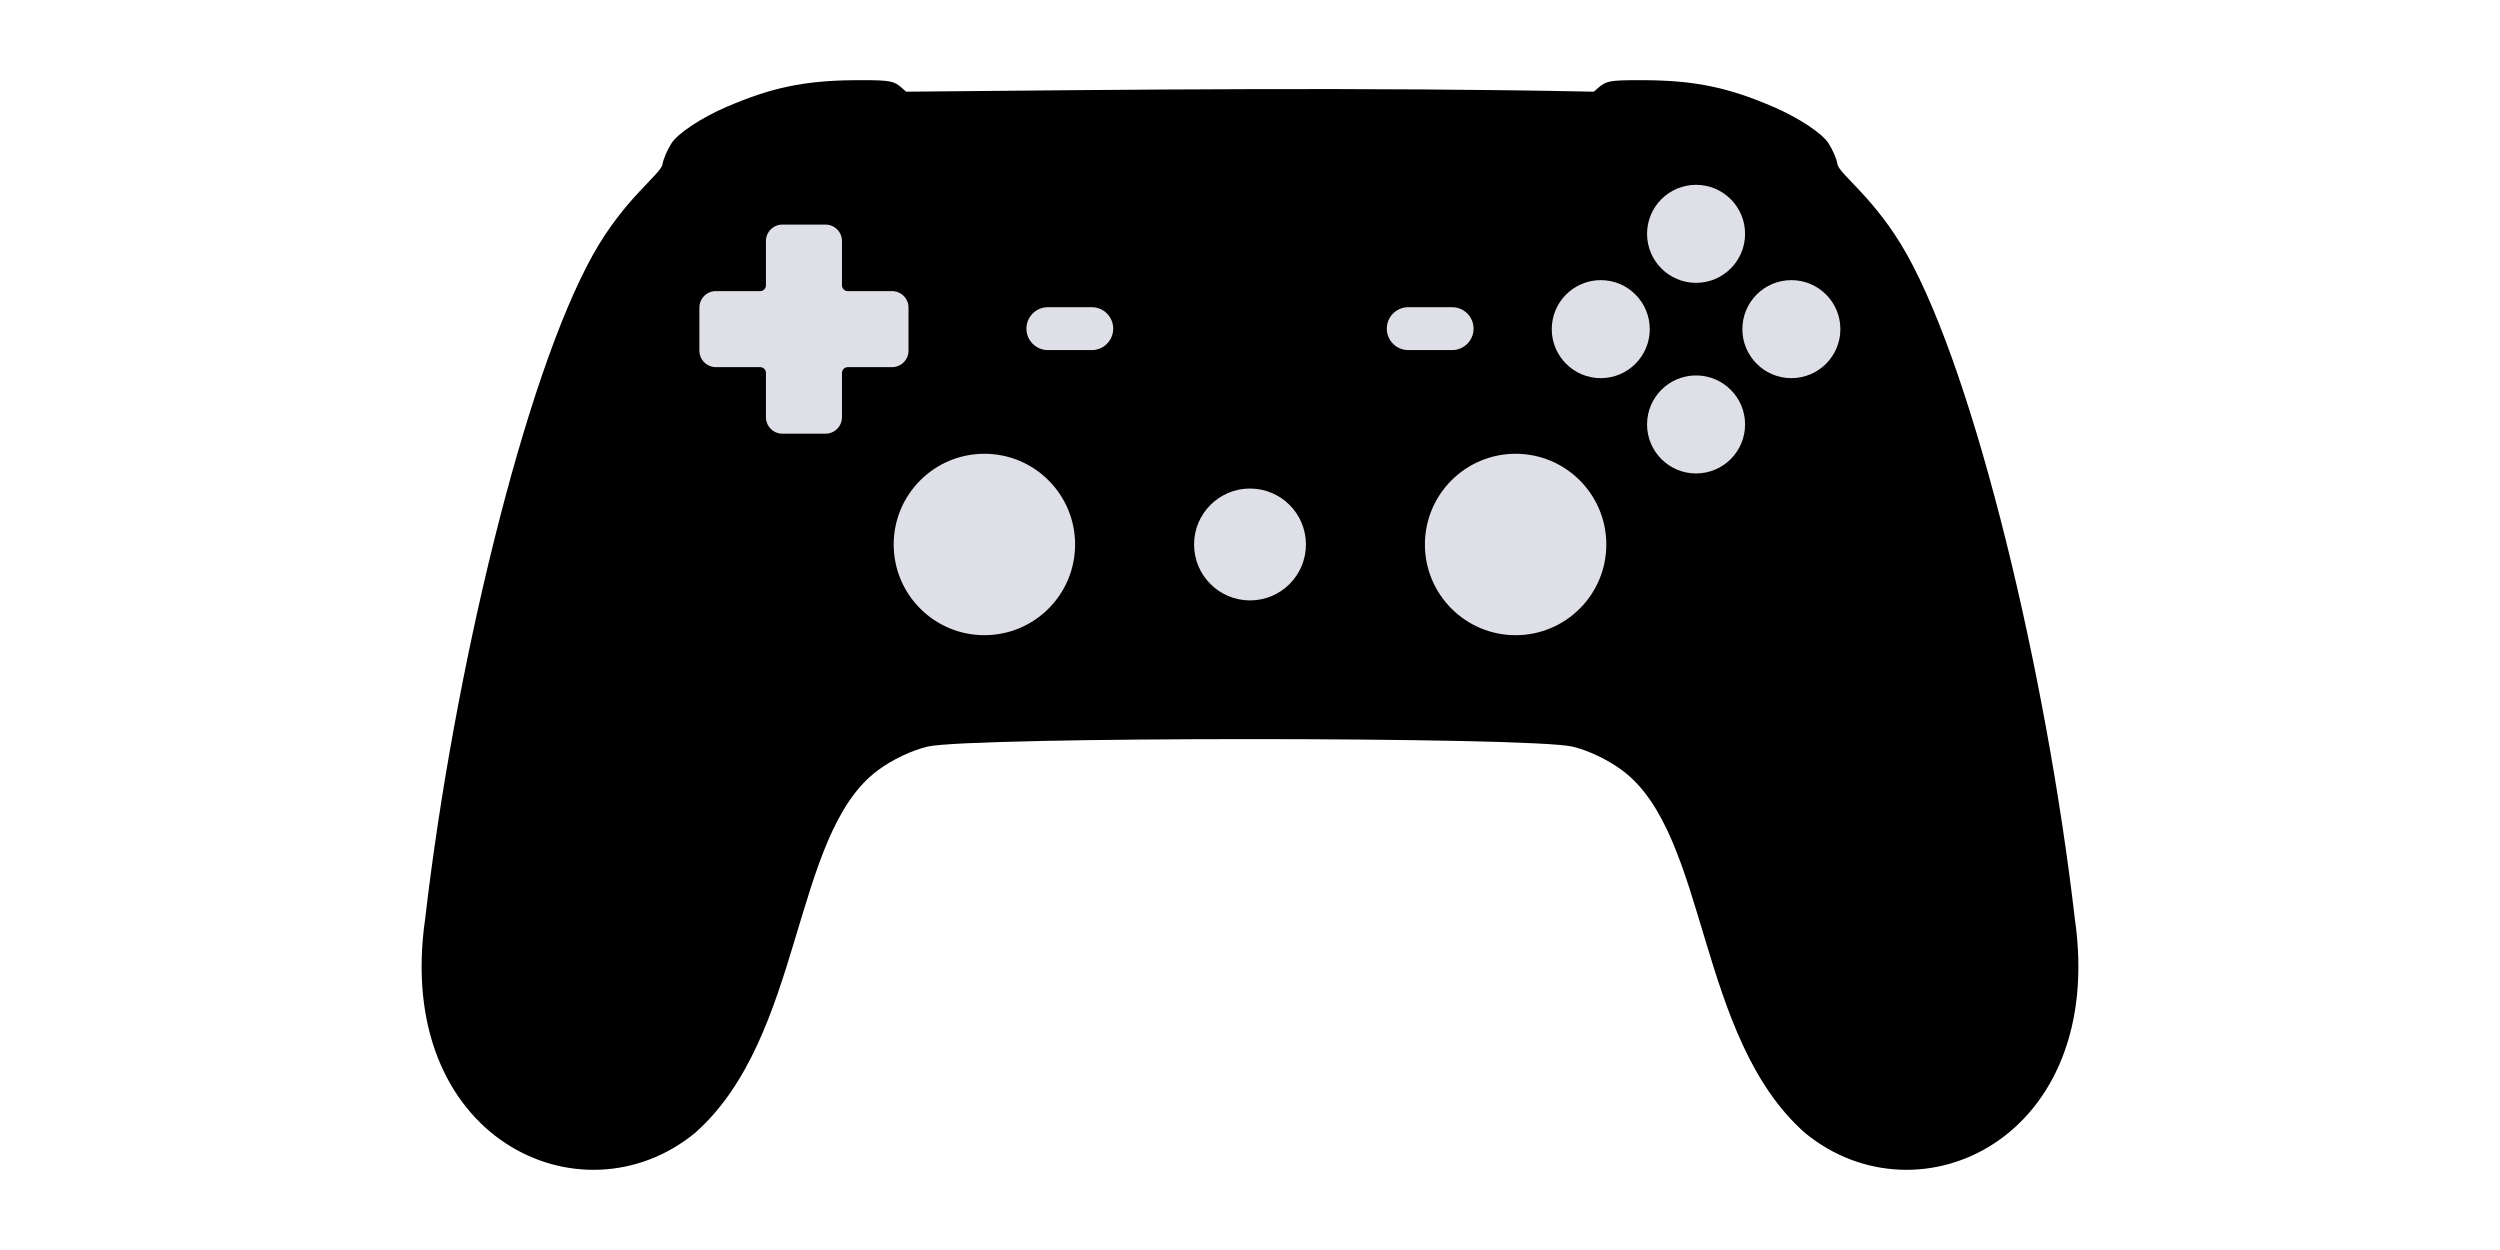
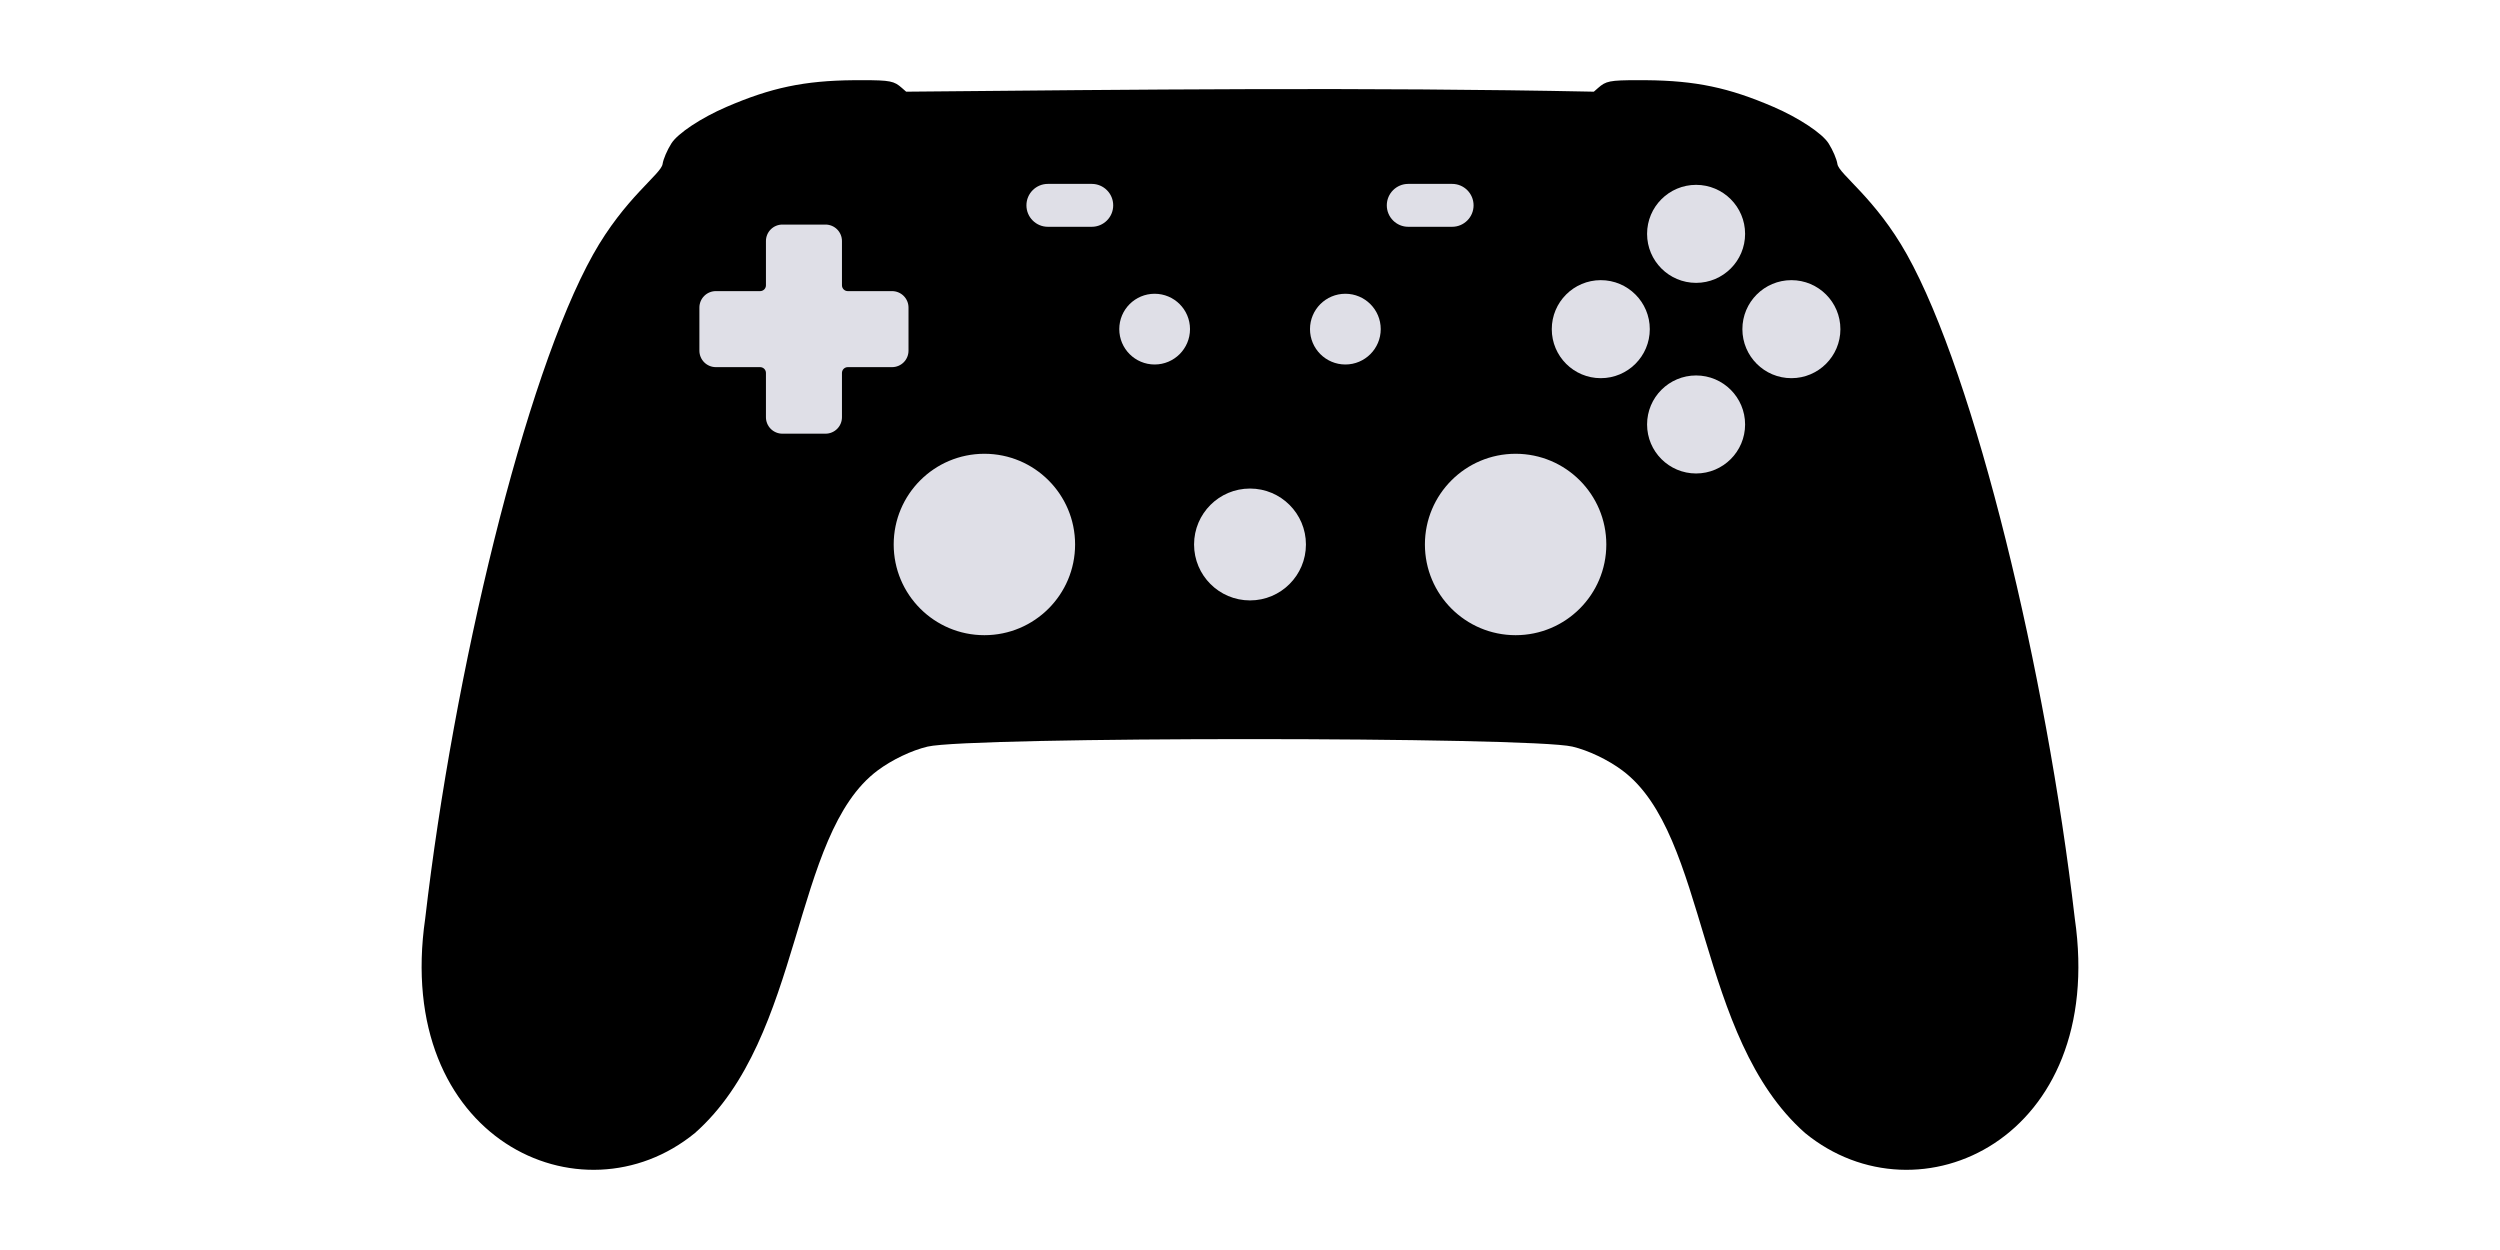
<svg xmlns="http://www.w3.org/2000/svg" xml:space="preserve" width="1000" height="500">
-   <g transform="translate(2706.98 1089.105)">
-     <path d="M78.02 10.432c-5.185.1-10.337.619-15.366 2.066-5.05 1.584-8.728 3.738-8.908 4.315-.096.888-.048 1.792-.058 2.685-12.433 7.842-19.76 23.362-17.13 40.912l.003.006c6.167 28.155 33.19 33.078 45.712 30.072h.006c4.02-.899 7.163-2.44 7.293-2.42 9.174 3.826 19.12 2.392 25.21-6.1 6.938-.268 17.887-.232 23.894 0 6.088 8.492 16.035 9.926 25.209 6.1.13-.02 3.272 1.521 7.293 2.42h.006c12.522 3.006 39.545-1.917 45.713-30.072l.002-.006c2.63-17.55-4.697-33.07-17.13-40.912-.01-.893.038-1.797-.058-2.686-.18-.576-3.858-2.73-8.908-4.314-5.029-1.447-10.18-1.966-15.365-2.066s-10.404.218-15.569.445c-.488.083-.837.632-.837 1.053l-.018 1.373h-64.57l-.018-1.373c0-.421-.35-.97-.838-1.053-5.164-.227-10.384-.546-15.568-.445" style="display:inline;fill:#000;fill-opacity:1;stroke-width:2.272;stroke-linecap:round;stroke-linejoin:round" transform="translate(-109.763 5.398)scale(4.81156)" />
-     <path d="M226.724 138.778a11.634 11.634 0 0 0-11.662 11.665v31.293a4.107 4.107 0 0 1-4.112 4.111h-31.293a11.634 11.634 0 0 0-11.664 11.661v30.446a11.634 11.634 0 0 0 11.664 11.66h31.293a4.107 4.107 0 0 1 4.112 4.11v31.295a11.634 11.634 0 0 0 11.662 11.664h30.448a11.634 11.634 0 0 0 11.66-11.664v-31.294a4.107 4.107 0 0 1 4.11-4.11h31.298a11.634 11.634 0 0 0 11.658-11.661v-30.446a11.634 11.634 0 0 0-11.66-11.66H272.94a4.107 4.107 0 0 1-4.111-4.112v-31.294a11.634 11.634 0 0 0-11.657-11.663z" style="fill:#dfdfe7;fill-opacity:1;fill-rule:evenodd;stroke:none;stroke-width:4.946;stroke-miterlimit:7;paint-order:stroke markers fill" />
-     <circle cx="632.193" cy="349.565" r="60.564" style="font-variation-settings:normal;vector-effect:none;fill:#dfdfe7;fill-opacity:1;fill-rule:evenodd;stroke-width:59.723;stroke-linecap:butt;stroke-linejoin:miter;stroke-miterlimit:4;stroke-dasharray:none;stroke-dashoffset:0;stroke-opacity:1;-inkscape-stroke:none;stop-color:#000" />
-     <circle cx="-367.807" cy="349.565" r="60.564" style="font-variation-settings:normal;vector-effect:none;fill:#dfdfe7;fill-opacity:1;fill-rule:evenodd;stroke-width:59.723;stroke-linecap:butt;stroke-linejoin:miter;stroke-miterlimit:4;stroke-dasharray:none;stroke-dashoffset:0;stroke-opacity:1;-inkscape-stroke:none;stop-color:#000" transform="scale(-1 1)" />
-     <g transform="translate(305.011 -20.397)scale(1.44999)">
-       <circle cx="269.338" cy="160.779" r="22.338" style="font-variation-settings:normal;vector-effect:none;fill:#dfdfe7;fill-opacity:1;fill-rule:evenodd;stroke-width:44.661;stroke-linecap:butt;stroke-linejoin:miter;stroke-miterlimit:4;stroke-dasharray:none;stroke-dashoffset:0;stroke-opacity:1;-inkscape-stroke:none;stop-color:#000" />
-       <circle cx="-356.219" cy="160.779" r="22.338" style="font-variation-settings:normal;vector-effect:none;fill:#dfdfe7;fill-opacity:1;fill-rule:evenodd;stroke-width:44.661;stroke-linecap:butt;stroke-linejoin:miter;stroke-miterlimit:4;stroke-dasharray:none;stroke-dashoffset:0;stroke-opacity:1;-inkscape-stroke:none;stop-color:#000" transform="scale(-1 1)" />
-       <circle cx="117.338" cy="-312.778" r="22.338" style="font-variation-settings:normal;vector-effect:none;fill:#dfdfe7;fill-opacity:1;fill-rule:evenodd;stroke-width:44.661;stroke-linecap:butt;stroke-linejoin:miter;stroke-miterlimit:4;stroke-dasharray:none;stroke-dashoffset:0;stroke-opacity:1;-inkscape-stroke:none;stop-color:#000" transform="rotate(90)" />
-       <circle cx="-204.219" cy="-312.778" r="22.338" style="font-variation-settings:normal;vector-effect:none;fill:#dfdfe7;fill-opacity:1;fill-rule:evenodd;stroke-width:44.661;stroke-linecap:butt;stroke-linejoin:miter;stroke-miterlimit:4;stroke-dasharray:none;stroke-dashoffset:0;stroke-opacity:1;-inkscape-stroke:none;stop-color:#000" transform="scale(1 -1)rotate(90)" />
-     </g>
-     <rect width="71.603" height="26.113" x="507.517" y="196.878" ry="13.057" style="fill:#dfdfe7;fill-opacity:1;stroke-width:44.596;stroke-linecap:round;stroke-linejoin:round" />
-     <rect width="71.603" height="26.113" x="420.88" y="196.878" ry="13.057" style="fill:#dfdfe7;fill-opacity:1;stroke-width:44.596;stroke-linecap:round;stroke-linejoin:round" />
+   <path d="M344.798 32.071c-.897 0-2.351.003-3.248.011-19.861.178-33.094 2.977-50.97 10.688-10.095 4.356-19.48 10.571-22.01 14.58-1.72 2.726-3.247 6.291-3.533 8.253-.593 4.068-15.137 13.558-27.794 36.186-27.343 48.881-55.74 167.154-67.16 265.618-12.757 88.088 62.46 122.972 107.89 85.8 43.57-38.507 38.597-119.274 73.064-145.009 5.75-4.293 13.582-8.035 20.009-9.559 16.863-4 241.076-3.994 257.91 0 6.427 1.524 14.259 5.266 20.008 9.559 34.467 25.734 29.495 106.503 73.065 145.01 45.43 37.17 120.646 2.287 107.89-85.802-11.421-98.463-39.818-216.736-67.16-265.617-12.658-22.628-27.202-32.118-27.795-36.186-.286-1.962-1.812-5.527-3.533-8.253-2.53-4.009-11.914-10.224-22.01-14.58-17.876-7.711-31.108-10.51-50.97-10.688a422 422 0 0 0-3.247-.01c-11.393.004-12.826.352-15.952 3.097l-1.714 1.504c-91.696-1.858-183.378-.846-275.074 0l-1.715-1.504c-3.126-2.745-4.559-3.093-15.952-3.097" style="display:inline;fill:#000;stroke-width:.485" />
+   <path d="M312.973 89.828a6.58 6.58 0 0 0-6.597 6.597v17.698a2.32 2.32 0 0 1-2.325 2.324h-17.697a6.58 6.58 0 0 0-6.596 6.596v17.217a6.58 6.58 0 0 0 6.596 6.595h17.698a2.32 2.32 0 0 1 2.324 2.324v17.698a6.58 6.58 0 0 0 6.596 6.597h17.22a6.58 6.58 0 0 0 6.593-6.597V149.18a2.32 2.32 0 0 1 2.325-2.325h17.7a6.58 6.58 0 0 0 6.593-6.595v-17.217a6.58 6.58 0 0 0-6.593-6.596h-17.7a2.32 2.32 0 0 1-2.326-2.324V96.424a6.58 6.58 0 0 0-6.592-6.596z" style="fill:#dfdfe7;fill-opacity:1;fill-rule:evenodd;stroke:none;stroke-width:2.797;stroke-miterlimit:7;paint-order:stroke markers fill" />
+   <g transform="translate(-1069.469 -1366.136)scale(.87756)">
+     <circle cx="1948.338" cy="1706.779" r="22.338" style="font-variation-settings:normal;vector-effect:none;fill:#dfdfe7;fill-opacity:1;fill-rule:evenodd;stroke-width:44.661;stroke-linecap:butt;stroke-linejoin:miter;stroke-miterlimit:4;stroke-dasharray:none;stroke-dashoffset:0;stroke-opacity:1;-inkscape-stroke:none;stop-color:#000" />
+     <circle cx="-2035.219" cy="1706.779" r="22.338" style="font-variation-settings:normal;vector-effect:none;fill:#dfdfe7;fill-opacity:1;fill-rule:evenodd;stroke-width:44.661;stroke-linecap:butt;stroke-linejoin:miter;stroke-miterlimit:4;stroke-dasharray:none;stroke-dashoffset:0;stroke-opacity:1;-inkscape-stroke:none;stop-color:#000" transform="scale(-1 1)" />
+     <circle cx="1663.338" cy="-1991.778" r="22.338" style="font-variation-settings:normal;vector-effect:none;fill:#dfdfe7;fill-opacity:1;fill-rule:evenodd;stroke-width:44.661;stroke-linecap:butt;stroke-linejoin:miter;stroke-miterlimit:4;stroke-dasharray:none;stroke-dashoffset:0;stroke-opacity:1;-inkscape-stroke:none;stop-color:#000" transform="rotate(90)" />
+     <circle cx="-1750.219" cy="-1991.778" r="22.338" style="font-variation-settings:normal;vector-effect:none;fill:#dfdfe7;fill-opacity:1;fill-rule:evenodd;stroke-width:44.661;stroke-linecap:butt;stroke-linejoin:miter;stroke-miterlimit:4;stroke-dasharray:none;stroke-dashoffset:0;stroke-opacity:1;-inkscape-stroke:none;stop-color:#000" transform="scale(1 -1)rotate(90)" />
  </g>
-   <g transform="translate(34.66 -11.753)scale(.48473)">
-     <path d="M639.78 93.702c-1.85 0-4.85.005-6.7.022-40.974.367-68.272 6.141-105.15 22.05-20.827 8.986-40.187 21.808-45.407 30.077-3.55 5.624-6.699 12.98-7.289 17.027-1.223 8.393-31.227 27.97-57.34 74.652-56.408 100.842-114.99 344.84-138.552 547.97-26.316 181.727 128.855 253.692 222.578 177.007 89.885-79.44 79.627-246.064 150.732-299.154 11.862-8.857 28.019-16.576 41.278-19.721 34.79-8.253 497.341-8.239 532.07 0 13.259 3.145 29.416 10.864 41.277 19.72 71.106 53.09 60.848 219.716 150.733 299.155 93.723 76.685 248.894 4.72 222.578-177.008-23.562-203.129-82.145-447.127-138.553-547.969-26.113-46.682-56.116-66.259-57.34-74.652-.59-4.048-3.739-11.403-7.289-17.027-5.219-8.269-24.579-21.091-45.406-30.076-36.878-15.91-64.176-21.684-105.15-22.051a871 871 0 0 0-6.7-.022c-23.503.009-26.46.727-32.91 6.39l-3.535 3.104c-189.169-3.834-378.31-1.746-567.48 0l-3.536-3.103c-6.45-5.664-9.406-6.382-32.91-6.39" style="display:inline;fill:#000" transform="translate(.035 -3.292)" />
-     <path d="M574.16 209.562a13.573 13.573 0 0 0-13.608 13.61v36.51a4.79 4.79 0 0 1-4.797 4.796h-36.509a13.573 13.573 0 0 0-13.608 13.606v35.52a13.573 13.573 0 0 0 13.608 13.605h36.51a4.79 4.79 0 0 1 4.796 4.795v36.511a13.573 13.573 0 0 0 13.607 13.609h35.524a13.573 13.573 0 0 0 13.603-13.609v-36.51a4.79 4.79 0 0 1 4.795-4.796h36.516a13.573 13.573 0 0 0 13.602-13.605v-35.52a13.573 13.573 0 0 0-13.603-13.606H628.08a4.79 4.79 0 0 1-4.797-4.796V223.17a13.573 13.573 0 0 0-13.6-13.607z" style="fill:#dfdfe7;fill-opacity:1;fill-rule:evenodd;stroke:none;stroke-width:5.77;stroke-miterlimit:7;paint-order:stroke markers fill" />
-     <g transform="translate(-2277.822 -2794.098)scale(1.8104)">
-       <circle cx="1948.338" cy="1706.779" r="22.338" style="font-variation-settings:normal;vector-effect:none;fill:#dfdfe7;fill-opacity:1;fill-rule:evenodd;stroke-width:44.661;stroke-linecap:butt;stroke-linejoin:miter;stroke-miterlimit:4;stroke-dasharray:none;stroke-dashoffset:0;stroke-opacity:1;-inkscape-stroke:none;stop-color:#000" />
-       <circle cx="-2035.219" cy="1706.779" r="22.338" style="font-variation-settings:normal;vector-effect:none;fill:#dfdfe7;fill-opacity:1;fill-rule:evenodd;stroke-width:44.661;stroke-linecap:butt;stroke-linejoin:miter;stroke-miterlimit:4;stroke-dasharray:none;stroke-dashoffset:0;stroke-opacity:1;-inkscape-stroke:none;stop-color:#000" transform="scale(-1 1)" />
-       <circle cx="1663.338" cy="-1991.778" r="22.338" style="font-variation-settings:normal;vector-effect:none;fill:#dfdfe7;fill-opacity:1;fill-rule:evenodd;stroke-width:44.661;stroke-linecap:butt;stroke-linejoin:miter;stroke-miterlimit:4;stroke-dasharray:none;stroke-dashoffset:0;stroke-opacity:1;-inkscape-stroke:none;stop-color:#000" transform="rotate(90)" />
-       <circle cx="-1750.219" cy="-1991.778" r="22.338" style="font-variation-settings:normal;vector-effect:none;fill:#dfdfe7;fill-opacity:1;fill-rule:evenodd;stroke-width:44.661;stroke-linecap:butt;stroke-linejoin:miter;stroke-miterlimit:4;stroke-dasharray:none;stroke-dashoffset:0;stroke-opacity:1;-inkscape-stroke:none;stop-color:#000" transform="scale(1 -1)rotate(90)" />
-     </g>
-     <circle cx="1179.182" cy="473.552" r="74.848" style="font-variation-settings:normal;vector-effect:none;fill:#dfdfe7;fill-opacity:1;fill-rule:evenodd;stroke-width:73.808;stroke-linecap:butt;stroke-linejoin:miter;stroke-miterlimit:4;stroke-dasharray:none;stroke-dashoffset:0;stroke-opacity:1;-inkscape-stroke:none;stop-color:#000" />
-     <circle cx="-740.818" cy="473.552" r="74.848" style="font-variation-settings:normal;vector-effect:none;fill:#dfdfe7;fill-opacity:1;fill-rule:evenodd;stroke-width:73.808;stroke-linecap:butt;stroke-linejoin:miter;stroke-miterlimit:4;stroke-dasharray:none;stroke-dashoffset:0;stroke-opacity:1;-inkscape-stroke:none;stop-color:#000" transform="scale(-1 1)" />
-     <circle cx="960" cy="473.552" r="46.158" style="font-variation-settings:normal;vector-effect:none;fill:#dfdfe7;fill-opacity:1;fill-rule:evenodd;stroke-width:92.285;stroke-linecap:butt;stroke-linejoin:miter;stroke-miterlimit:4;stroke-dasharray:none;stroke-dashoffset:0;stroke-opacity:1;-inkscape-stroke:none;stop-color:#000" />
-     <rect width="71.603" height="35.397" x="1072.887" y="277.747" ry="17.699" style="fill:#dfdfe7;fill-opacity:1;stroke-width:51.922;stroke-linecap:round;stroke-linejoin:round" />
-     <rect width="71.603" height="35.397" x="-847.113" y="277.747" ry="17.699" style="fill:#dfdfe7;fill-opacity:1;stroke-width:51.922;stroke-linecap:round;stroke-linejoin:round" transform="scale(-1 1)" />
+   <circle cx="606.245" cy="217.792" r="36.281" style="font-variation-settings:normal;vector-effect:none;fill:#dfdfe7;fill-opacity:1;fill-rule:evenodd;stroke-width:35.777;stroke-linecap:butt;stroke-linejoin:miter;stroke-miterlimit:4;stroke-dasharray:none;stroke-dashoffset:0;stroke-opacity:1;-inkscape-stroke:none;stop-color:#000" />
+   <circle cx="-393.757" cy="217.792" r="36.281" style="font-variation-settings:normal;vector-effect:none;fill:#dfdfe7;fill-opacity:1;fill-rule:evenodd;stroke-width:35.777;stroke-linecap:butt;stroke-linejoin:miter;stroke-miterlimit:4;stroke-dasharray:none;stroke-dashoffset:0;stroke-opacity:1;-inkscape-stroke:none;stop-color:#000" transform="scale(-1 1)" />
+   <circle cx="500.001" cy="217.792" r="22.374" style="font-variation-settings:normal;vector-effect:none;fill:#dfdfe7;fill-opacity:1;fill-rule:evenodd;stroke-width:44.733;stroke-linecap:butt;stroke-linejoin:miter;stroke-miterlimit:4;stroke-dasharray:none;stroke-dashoffset:0;stroke-opacity:1;-inkscape-stroke:none;stop-color:#000" />
+   <g transform="translate(0 -49.321)">
+     <rect width="34.708" height="17.158" x="554.721" y="122.879" ry="8.579" style="fill:#dfdfe7;fill-opacity:1;stroke-width:25.168;stroke-linecap:round;stroke-linejoin:round" />
+     <rect width="34.708" height="17.158" x="-445.281" y="122.879" ry="8.579" style="fill:#dfdfe7;fill-opacity:1;stroke-width:25.168;stroke-linecap:round;stroke-linejoin:round" transform="scale(-1 1)" />
  </g>
+   <circle cx="461.856" cy="131.651" r="14.147" style="fill:#dfdfe7;stroke-width:4.192;stroke-linecap:round;stroke-linejoin:round" />
+   <circle cx="-538.146" cy="131.651" r="14.147" style="fill:#dfdfe7;fill-opacity:1;stroke-width:4.192;stroke-linecap:round;stroke-linejoin:round" transform="scale(-1 1)" />
</svg>
